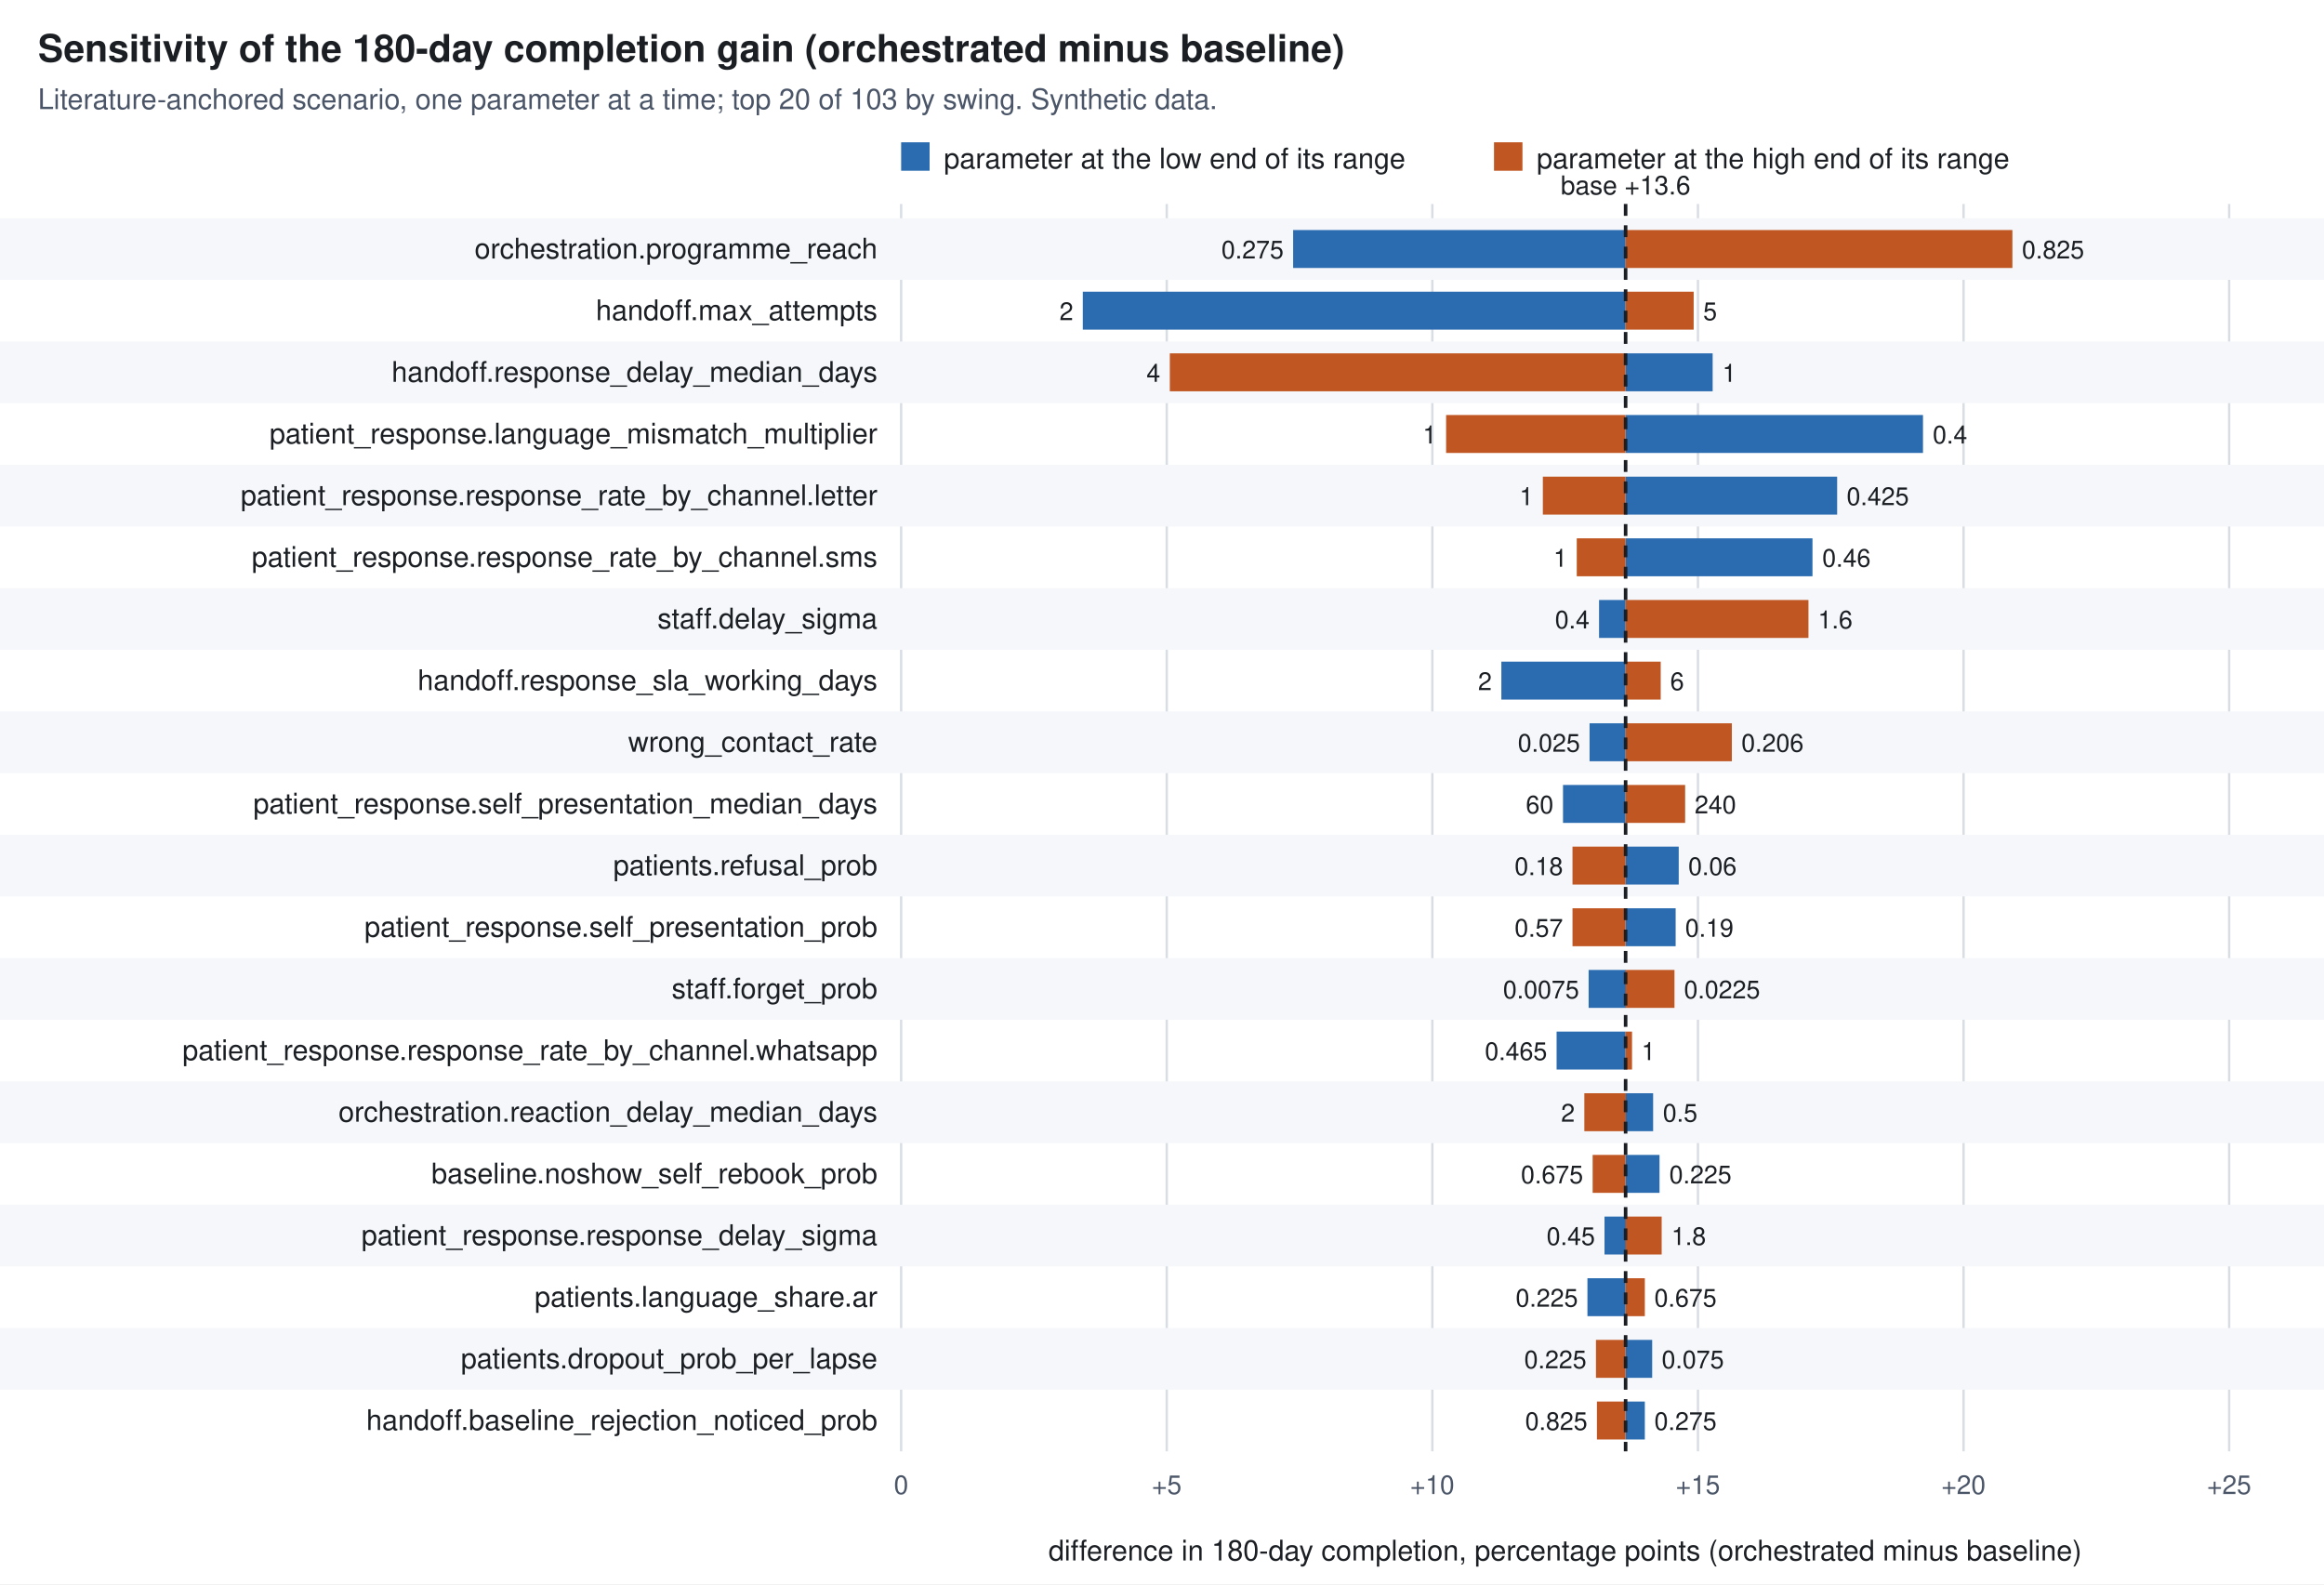
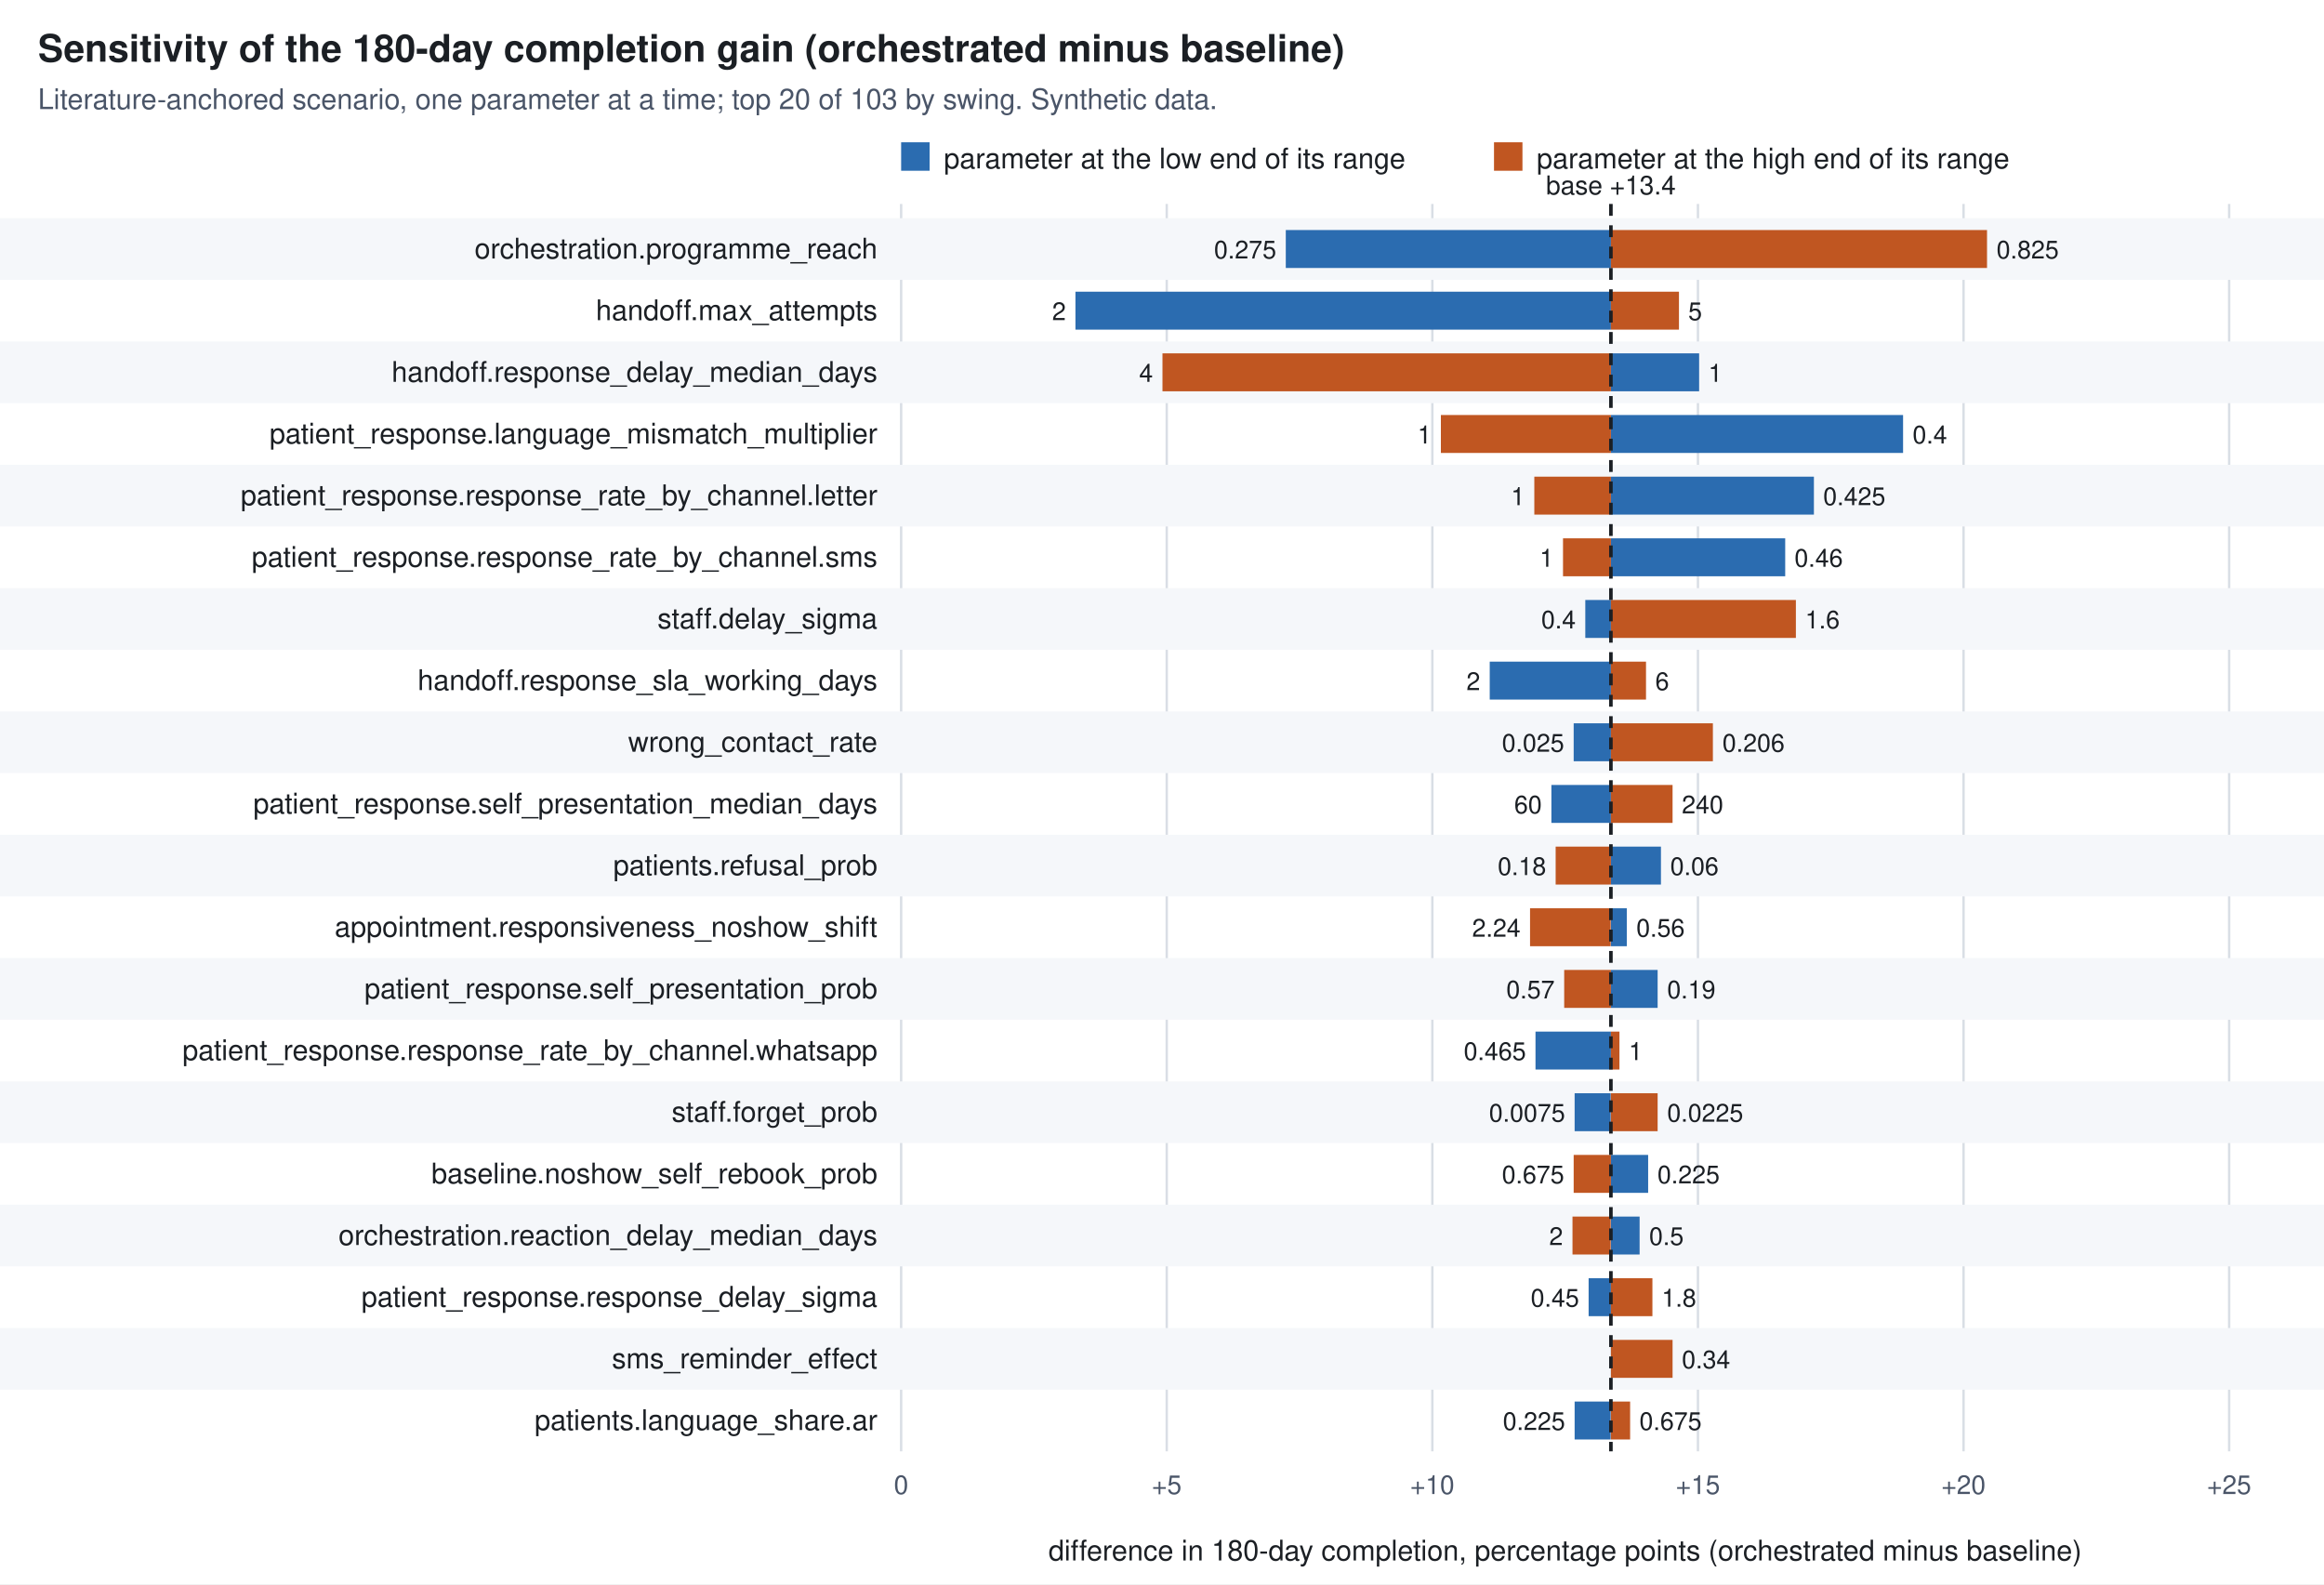
<svg xmlns="http://www.w3.org/2000/svg" viewBox="0 0 980 668" role="img" aria-labelledby="t d" font-family="system-ui, -apple-system, Segoe UI, Helvetica, Arial, sans-serif">
  <rect width="980" height="668" fill="#ffffff" />
  <text x="16" y="26" font-size="16" font-weight="600" fill="#1b1f24">Sensitivity of the 180-day completion gain (orchestrated minus baseline)</text>
  <text x="16" y="46" font-size="12" fill="#4a5568">Literature-anchored scenario, one parameter at a time; top 20 of 103 by swing. Synthetic data.</text>
  <rect x="380" y="60" width="12" height="12" fill="#2b6cb0" />
  <text x="398" y="71" font-size="12" fill="#1b1f24">parameter at the low end of its range</text>
  <rect x="630" y="60" width="12" height="12" fill="#c05621" />
  <text x="648" y="71" font-size="12" fill="#1b1f24">parameter at the high end of its range</text>
  <line x1="380.0" y1="86" x2="380.0" y2="612" stroke="#d9dee5" stroke-width="1" />
  <text x="380.0" y="630" font-size="11" text-anchor="middle" fill="#4a5568">0</text>
  <line x1="492.0" y1="86" x2="492.0" y2="612" stroke="#d9dee5" stroke-width="1" />
  <text x="492.0" y="630" font-size="11" text-anchor="middle" fill="#4a5568">+5</text>
  <line x1="604.0" y1="86" x2="604.0" y2="612" stroke="#d9dee5" stroke-width="1" />
  <text x="604.0" y="630" font-size="11" text-anchor="middle" fill="#4a5568">+10</text>
  <line x1="716.0" y1="86" x2="716.0" y2="612" stroke="#d9dee5" stroke-width="1" />
  <text x="716.0" y="630" font-size="11" text-anchor="middle" fill="#4a5568">+15</text>
  <line x1="828.0" y1="86" x2="828.0" y2="612" stroke="#d9dee5" stroke-width="1" />
  <text x="828.0" y="630" font-size="11" text-anchor="middle" fill="#4a5568">+20</text>
  <line x1="940.0" y1="86" x2="940.0" y2="612" stroke="#d9dee5" stroke-width="1" />
  <text x="940.0" y="630" font-size="11" text-anchor="middle" fill="#4a5568">+25</text>
  <text x="660.0" y="658" font-size="12" text-anchor="middle" fill="#1b1f24">difference in 180-day completion, percentage points (orchestrated minus baseline)</text>
  <rect x="0" y="92" width="980" height="26" fill="#f5f7fa" />
  <text x="370" y="109" font-size="12" text-anchor="end" fill="#1b1f24">orchestration.programme_reach</text>
-   <rect x="545.3" y="97" width="140.2" height="16" fill="#2b6cb0" />
-   <text x="541.3" y="109" font-size="10.5" text-anchor="end" fill="#1b1f24">0.275</text>
-   <rect x="685.5" y="97" width="163.1" height="16" fill="#c05621" />
-   <text x="852.6" y="109" font-size="10.5" text-anchor="start" fill="#1b1f24">0.825</text>
+   <rect x="542.2" y="97" width="137.1" height="16" fill="#2b6cb0" />
+   <text x="538.2" y="109" font-size="10.5" text-anchor="end" fill="#1b1f24">0.275</text>
+   <rect x="679.3" y="97" width="158.6" height="16" fill="#c05621" />
+   <text x="841.9" y="109" font-size="10.5" text-anchor="start" fill="#1b1f24">0.825</text>
  <text x="370" y="135" font-size="12" text-anchor="end" fill="#1b1f24">handoff.max_attempts</text>
-   <rect x="456.6" y="123" width="228.9" height="16" fill="#2b6cb0" />
-   <text x="452.6" y="135" font-size="10.5" text-anchor="end" fill="#1b1f24">2</text>
-   <rect x="685.5" y="123" width="28.7" height="16" fill="#c05621" />
-   <text x="718.2" y="135" font-size="10.5" text-anchor="start" fill="#1b1f24">5</text>
+   <rect x="453.5" y="123" width="225.8" height="16" fill="#2b6cb0" />
+   <text x="449.5" y="135" font-size="10.5" text-anchor="end" fill="#1b1f24">2</text>
+   <rect x="679.3" y="123" width="28.7" height="16" fill="#c05621" />
+   <text x="711.9" y="135" font-size="10.5" text-anchor="start" fill="#1b1f24">5</text>
  <rect x="0" y="144" width="980" height="26" fill="#f5f7fa" />
  <text x="370" y="161" font-size="12" text-anchor="end" fill="#1b1f24">handoff.response_delay_median_days</text>
-   <rect x="685.5" y="149" width="36.7" height="16" fill="#2b6cb0" />
-   <text x="726.3" y="161" font-size="10.5" text-anchor="start" fill="#1b1f24">1</text>
-   <rect x="493.3" y="149" width="192.2" height="16" fill="#c05621" />
-   <text x="489.3" y="161" font-size="10.5" text-anchor="end" fill="#1b1f24">4</text>
+   <rect x="679.3" y="149" width="37.2" height="16" fill="#2b6cb0" />
+   <text x="720.4" y="161" font-size="10.5" text-anchor="start" fill="#1b1f24">1</text>
+   <rect x="490.2" y="149" width="189.1" height="16" fill="#c05621" />
+   <text x="486.2" y="161" font-size="10.5" text-anchor="end" fill="#1b1f24">4</text>
  <text x="370" y="187" font-size="12" text-anchor="end" fill="#1b1f24">patient_response.language_mismatch_multiplier</text>
-   <rect x="685.5" y="175" width="125.4" height="16" fill="#2b6cb0" />
-   <text x="815.0" y="187" font-size="10.5" text-anchor="start" fill="#1b1f24">0.4</text>
-   <rect x="609.8" y="175" width="75.7" height="16" fill="#c05621" />
-   <text x="605.8" y="187" font-size="10.5" text-anchor="end" fill="#1b1f24">1</text>
+   <rect x="679.3" y="175" width="123.2" height="16" fill="#2b6cb0" />
+   <text x="806.5" y="187" font-size="10.5" text-anchor="start" fill="#1b1f24">0.4</text>
+   <rect x="607.6" y="175" width="71.7" height="16" fill="#c05621" />
+   <text x="603.6" y="187" font-size="10.5" text-anchor="end" fill="#1b1f24">1</text>
  <rect x="0" y="196" width="980" height="26" fill="#f5f7fa" />
  <text x="370" y="213" font-size="12" text-anchor="end" fill="#1b1f24">patient_response.response_rate_by_channel.letter</text>
-   <rect x="685.5" y="201" width="89.2" height="16" fill="#2b6cb0" />
-   <text x="778.7" y="213" font-size="10.5" text-anchor="start" fill="#1b1f24">0.425</text>
-   <rect x="650.6" y="201" width="34.9" height="16" fill="#c05621" />
-   <text x="646.6" y="213" font-size="10.5" text-anchor="end" fill="#1b1f24">1</text>
+   <rect x="679.3" y="201" width="85.6" height="16" fill="#2b6cb0" />
+   <text x="768.8" y="213" font-size="10.5" text-anchor="start" fill="#1b1f24">0.425</text>
+   <rect x="647.0" y="201" width="32.3" height="16" fill="#c05621" />
+   <text x="643.0" y="213" font-size="10.5" text-anchor="end" fill="#1b1f24">1</text>
  <text x="370" y="239" font-size="12" text-anchor="end" fill="#1b1f24">patient_response.response_rate_by_channel.sms</text>
-   <rect x="685.5" y="227" width="78.8" height="16" fill="#2b6cb0" />
-   <text x="768.4" y="239" font-size="10.5" text-anchor="start" fill="#1b1f24">0.46</text>
-   <rect x="664.9" y="227" width="20.6" height="16" fill="#c05621" />
-   <text x="660.9" y="239" font-size="10.5" text-anchor="end" fill="#1b1f24">1</text>
+   <rect x="679.3" y="227" width="73.5" height="16" fill="#2b6cb0" />
+   <text x="756.7" y="239" font-size="10.5" text-anchor="start" fill="#1b1f24">0.46</text>
+   <rect x="659.1" y="227" width="20.2" height="16" fill="#c05621" />
+   <text x="655.1" y="239" font-size="10.5" text-anchor="end" fill="#1b1f24">1</text>
  <rect x="0" y="248" width="980" height="26" fill="#f5f7fa" />
  <text x="370" y="265" font-size="12" text-anchor="end" fill="#1b1f24">staff.delay_sigma</text>
-   <rect x="674.3" y="253" width="11.2" height="16" fill="#2b6cb0" />
-   <text x="670.3" y="265" font-size="10.5" text-anchor="end" fill="#1b1f24">0.4</text>
-   <rect x="685.5" y="253" width="77.1" height="16" fill="#c05621" />
-   <text x="766.6" y="265" font-size="10.5" text-anchor="start" fill="#1b1f24">1.6</text>
+   <rect x="668.5" y="253" width="10.8" height="16" fill="#2b6cb0" />
+   <text x="664.5" y="265" font-size="10.5" text-anchor="end" fill="#1b1f24">0.4</text>
+   <rect x="679.3" y="253" width="78.0" height="16" fill="#c05621" />
+   <text x="761.2" y="265" font-size="10.5" text-anchor="start" fill="#1b1f24">1.6</text>
  <text x="370" y="291" font-size="12" text-anchor="end" fill="#1b1f24">handoff.response_sla_working_days</text>
-   <rect x="633.1" y="279" width="52.4" height="16" fill="#2b6cb0" />
-   <text x="629.1" y="291" font-size="10.5" text-anchor="end" fill="#1b1f24">2</text>
-   <rect x="685.5" y="279" width="14.8" height="16" fill="#c05621" />
-   <text x="704.3" y="291" font-size="10.5" text-anchor="start" fill="#1b1f24">6</text>
+   <rect x="628.2" y="279" width="51.1" height="16" fill="#2b6cb0" />
+   <text x="624.2" y="291" font-size="10.5" text-anchor="end" fill="#1b1f24">2</text>
+   <rect x="679.3" y="279" width="14.8" height="16" fill="#c05621" />
+   <text x="698.0" y="291" font-size="10.5" text-anchor="start" fill="#1b1f24">6</text>
  <rect x="0" y="300" width="980" height="26" fill="#f5f7fa" />
  <text x="370" y="317" font-size="12" text-anchor="end" fill="#1b1f24">wrong_contact_rate</text>
-   <rect x="670.3" y="305" width="15.2" height="16" fill="#2b6cb0" />
-   <text x="666.3" y="317" font-size="10.5" text-anchor="end" fill="#1b1f24">0.025</text>
-   <rect x="685.5" y="305" width="44.8" height="16" fill="#c05621" />
-   <text x="734.3" y="317" font-size="10.5" text-anchor="start" fill="#1b1f24">0.206</text>
+   <rect x="663.6" y="305" width="15.7" height="16" fill="#2b6cb0" />
+   <text x="659.6" y="317" font-size="10.5" text-anchor="end" fill="#1b1f24">0.025</text>
+   <rect x="679.3" y="305" width="43.0" height="16" fill="#c05621" />
+   <text x="726.3" y="317" font-size="10.5" text-anchor="start" fill="#1b1f24">0.206</text>
  <text x="370" y="343" font-size="12" text-anchor="end" fill="#1b1f24">patient_response.self_presentation_median_days</text>
-   <rect x="659.1" y="331" width="26.4" height="16" fill="#2b6cb0" />
-   <text x="655.1" y="343" font-size="10.5" text-anchor="end" fill="#1b1f24">60</text>
-   <rect x="685.5" y="331" width="25.1" height="16" fill="#c05621" />
-   <text x="714.6" y="343" font-size="10.5" text-anchor="start" fill="#1b1f24">240</text>
+   <rect x="654.2" y="331" width="25.1" height="16" fill="#2b6cb0" />
+   <text x="650.2" y="343" font-size="10.5" text-anchor="end" fill="#1b1f24">60</text>
+   <rect x="679.3" y="331" width="26.0" height="16" fill="#c05621" />
+   <text x="709.2" y="343" font-size="10.5" text-anchor="start" fill="#1b1f24">240</text>
  <rect x="0" y="352" width="980" height="26" fill="#f5f7fa" />
  <text x="370" y="369" font-size="12" text-anchor="end" fill="#1b1f24">patients.refusal_prob</text>
-   <rect x="685.5" y="357" width="22.4" height="16" fill="#2b6cb0" />
-   <text x="711.9" y="369" font-size="10.5" text-anchor="start" fill="#1b1f24">0.06</text>
-   <rect x="663.1" y="357" width="22.4" height="16" fill="#c05621" />
-   <text x="659.1" y="369" font-size="10.5" text-anchor="end" fill="#1b1f24">0.18</text>
-   <text x="370" y="395" font-size="12" text-anchor="end" fill="#1b1f24">patient_response.self_presentation_prob</text>
-   <rect x="685.5" y="383" width="21.1" height="16" fill="#2b6cb0" />
-   <text x="710.6" y="395" font-size="10.5" text-anchor="start" fill="#1b1f24">0.19</text>
-   <rect x="663.1" y="383" width="22.4" height="16" fill="#c05621" />
-   <text x="659.1" y="395" font-size="10.5" text-anchor="end" fill="#1b1f24">0.57</text>
+   <rect x="679.3" y="357" width="21.1" height="16" fill="#2b6cb0" />
+   <text x="704.3" y="369" font-size="10.5" text-anchor="start" fill="#1b1f24">0.06</text>
+   <rect x="656.0" y="357" width="23.3" height="16" fill="#c05621" />
+   <text x="652.0" y="369" font-size="10.5" text-anchor="end" fill="#1b1f24">0.18</text>
+   <text x="370" y="395" font-size="12" text-anchor="end" fill="#1b1f24">appointment.responsiveness_noshow_shift</text>
+   <rect x="679.3" y="383" width="6.7" height="16" fill="#2b6cb0" />
+   <text x="690.0" y="395" font-size="10.5" text-anchor="start" fill="#1b1f24">0.56</text>
+   <rect x="645.2" y="383" width="34.0" height="16" fill="#c05621" />
+   <text x="641.2" y="395" font-size="10.5" text-anchor="end" fill="#1b1f24">2.24</text>
  <rect x="0" y="404" width="980" height="26" fill="#f5f7fa" />
-   <text x="370" y="421" font-size="12" text-anchor="end" fill="#1b1f24">staff.forget_prob</text>
-   <rect x="669.9" y="409" width="15.7" height="16" fill="#2b6cb0" />
-   <text x="665.9" y="421" font-size="10.5" text-anchor="end" fill="#1b1f24">0.0075</text>
-   <rect x="685.5" y="409" width="20.6" height="16" fill="#c05621" />
-   <text x="710.1" y="421" font-size="10.5" text-anchor="start" fill="#1b1f24">0.0225</text>
+   <text x="370" y="421" font-size="12" text-anchor="end" fill="#1b1f24">patient_response.self_presentation_prob</text>
+   <rect x="679.3" y="409" width="19.7" height="16" fill="#2b6cb0" />
+   <text x="703.0" y="421" font-size="10.5" text-anchor="start" fill="#1b1f24">0.19</text>
+   <rect x="659.6" y="409" width="19.7" height="16" fill="#c05621" />
+   <text x="655.6" y="421" font-size="10.5" text-anchor="end" fill="#1b1f24">0.57</text>
  <text x="370" y="447" font-size="12" text-anchor="end" fill="#1b1f24">patient_response.response_rate_by_channel.whatsapp</text>
-   <rect x="656.4" y="435" width="29.1" height="16" fill="#2b6cb0" />
-   <text x="652.4" y="447" font-size="10.5" text-anchor="end" fill="#1b1f24">0.465</text>
-   <rect x="685.5" y="435" width="2.7" height="16" fill="#c05621" />
-   <text x="692.2" y="447" font-size="10.5" text-anchor="start" fill="#1b1f24">1</text>
+   <rect x="647.5" y="435" width="31.8" height="16" fill="#2b6cb0" />
+   <text x="643.5" y="447" font-size="10.5" text-anchor="end" fill="#1b1f24">0.465</text>
+   <rect x="679.3" y="435" width="3.6" height="16" fill="#c05621" />
+   <text x="686.8" y="447" font-size="10.5" text-anchor="start" fill="#1b1f24">1</text>
  <rect x="0" y="456" width="980" height="26" fill="#f5f7fa" />
-   <text x="370" y="473" font-size="12" text-anchor="end" fill="#1b1f24">orchestration.reaction_delay_median_days</text>
-   <rect x="685.5" y="461" width="11.6" height="16" fill="#2b6cb0" />
-   <text x="701.2" y="473" font-size="10.5" text-anchor="start" fill="#1b1f24">0.5</text>
-   <rect x="668.1" y="461" width="17.5" height="16" fill="#c05621" />
-   <text x="664.1" y="473" font-size="10.5" text-anchor="end" fill="#1b1f24">2</text>
+   <text x="370" y="473" font-size="12" text-anchor="end" fill="#1b1f24">staff.forget_prob</text>
+   <rect x="664.0" y="461" width="15.2" height="16" fill="#2b6cb0" />
+   <text x="660.0" y="473" font-size="10.5" text-anchor="end" fill="#1b1f24">0.0075</text>
+   <rect x="679.3" y="461" width="19.7" height="16" fill="#c05621" />
+   <text x="703.0" y="473" font-size="10.5" text-anchor="start" fill="#1b1f24">0.0225</text>
  <text x="370" y="499" font-size="12" text-anchor="end" fill="#1b1f24">baseline.noshow_self_rebook_prob</text>
-   <rect x="685.5" y="487" width="14.3" height="16" fill="#2b6cb0" />
-   <text x="703.9" y="499" font-size="10.5" text-anchor="start" fill="#1b1f24">0.225</text>
-   <rect x="671.6" y="487" width="13.9" height="16" fill="#c05621" />
-   <text x="667.6" y="499" font-size="10.5" text-anchor="end" fill="#1b1f24">0.675</text>
+   <rect x="679.3" y="487" width="15.7" height="16" fill="#2b6cb0" />
+   <text x="698.9" y="499" font-size="10.5" text-anchor="start" fill="#1b1f24">0.225</text>
+   <rect x="663.6" y="487" width="15.7" height="16" fill="#c05621" />
+   <text x="659.6" y="499" font-size="10.5" text-anchor="end" fill="#1b1f24">0.675</text>
  <rect x="0" y="508" width="980" height="26" fill="#f5f7fa" />
-   <text x="370" y="525" font-size="12" text-anchor="end" fill="#1b1f24">patient_response.response_delay_sigma</text>
-   <rect x="676.6" y="513" width="9.0" height="16" fill="#2b6cb0" />
-   <text x="672.6" y="525" font-size="10.5" text-anchor="end" fill="#1b1f24">0.45</text>
-   <rect x="685.5" y="513" width="15.2" height="16" fill="#c05621" />
-   <text x="704.8" y="525" font-size="10.5" text-anchor="start" fill="#1b1f24">1.8</text>
-   <text x="370" y="551" font-size="12" text-anchor="end" fill="#1b1f24">patients.language_share.ar</text>
-   <rect x="669.4" y="539" width="16.1" height="16" fill="#2b6cb0" />
-   <text x="665.4" y="551" font-size="10.5" text-anchor="end" fill="#1b1f24">0.225</text>
-   <rect x="685.5" y="539" width="8.1" height="16" fill="#c05621" />
-   <text x="697.6" y="551" font-size="10.5" text-anchor="start" fill="#1b1f24">0.675</text>
+   <text x="370" y="525" font-size="12" text-anchor="end" fill="#1b1f24">orchestration.reaction_delay_median_days</text>
+   <rect x="679.3" y="513" width="12.1" height="16" fill="#2b6cb0" />
+   <text x="695.4" y="525" font-size="10.5" text-anchor="start" fill="#1b1f24">0.5</text>
+   <rect x="663.1" y="513" width="16.1" height="16" fill="#c05621" />
+   <text x="659.1" y="525" font-size="10.5" text-anchor="end" fill="#1b1f24">2</text>
+   <text x="370" y="551" font-size="12" text-anchor="end" fill="#1b1f24">patient_response.response_delay_sigma</text>
+   <rect x="669.9" y="539" width="9.4" height="16" fill="#2b6cb0" />
+   <text x="665.9" y="551" font-size="10.5" text-anchor="end" fill="#1b1f24">0.45</text>
+   <rect x="679.3" y="539" width="17.5" height="16" fill="#c05621" />
+   <text x="700.7" y="551" font-size="10.5" text-anchor="start" fill="#1b1f24">1.8</text>
  <rect x="0" y="560" width="980" height="26" fill="#f5f7fa" />
-   <text x="370" y="577" font-size="12" text-anchor="end" fill="#1b1f24">patients.dropout_prob_per_lapse</text>
-   <rect x="685.5" y="565" width="11.2" height="16" fill="#2b6cb0" />
-   <text x="700.7" y="577" font-size="10.5" text-anchor="start" fill="#1b1f24">0.075</text>
-   <rect x="673.0" y="565" width="12.5" height="16" fill="#c05621" />
-   <text x="669.0" y="577" font-size="10.5" text-anchor="end" fill="#1b1f24">0.225</text>
-   <text x="370" y="603" font-size="12" text-anchor="end" fill="#1b1f24">handoff.baseline_rejection_noticed_prob</text>
-   <rect x="685.5" y="591" width="8.1" height="16" fill="#2b6cb0" />
-   <text x="697.6" y="603" font-size="10.5" text-anchor="start" fill="#1b1f24">0.275</text>
-   <rect x="673.4" y="591" width="12.1" height="16" fill="#c05621" />
-   <text x="669.4" y="603" font-size="10.5" text-anchor="end" fill="#1b1f24">0.825</text>
-   <line x1="685.5" y1="86" x2="685.5" y2="612" stroke="#1b1f24" stroke-width="1.5" stroke-dasharray="5 4" />
-   <text x="685.5" y="82" font-size="11" text-anchor="middle" fill="#1b1f24">base +13.6</text>
+   <text x="370" y="577" font-size="12" text-anchor="end" fill="#1b1f24">sms_reminder_effect</text>
+   <rect x="679.3" y="565" width="0.8" height="16" fill="#2b6cb0" />
+   <text x="683.3" y="577" font-size="10.5" text-anchor="start" fill="#1b1f24">0</text>
+   <rect x="679.3" y="565" width="26.0" height="16" fill="#c05621" />
+   <text x="709.2" y="577" font-size="10.5" text-anchor="start" fill="#1b1f24">0.34</text>
+   <text x="370" y="603" font-size="12" text-anchor="end" fill="#1b1f24">patients.language_share.ar</text>
+   <rect x="664.0" y="591" width="15.2" height="16" fill="#2b6cb0" />
+   <text x="660.0" y="603" font-size="10.5" text-anchor="end" fill="#1b1f24">0.225</text>
+   <rect x="679.3" y="591" width="8.1" height="16" fill="#c05621" />
+   <text x="691.3" y="603" font-size="10.5" text-anchor="start" fill="#1b1f24">0.675</text>
+   <line x1="679.3" y1="86" x2="679.3" y2="612" stroke="#1b1f24" stroke-width="1.5" stroke-dasharray="5 4" />
+   <text x="679.3" y="82" font-size="11" text-anchor="middle" fill="#1b1f24">base +13.4</text>
</svg>
